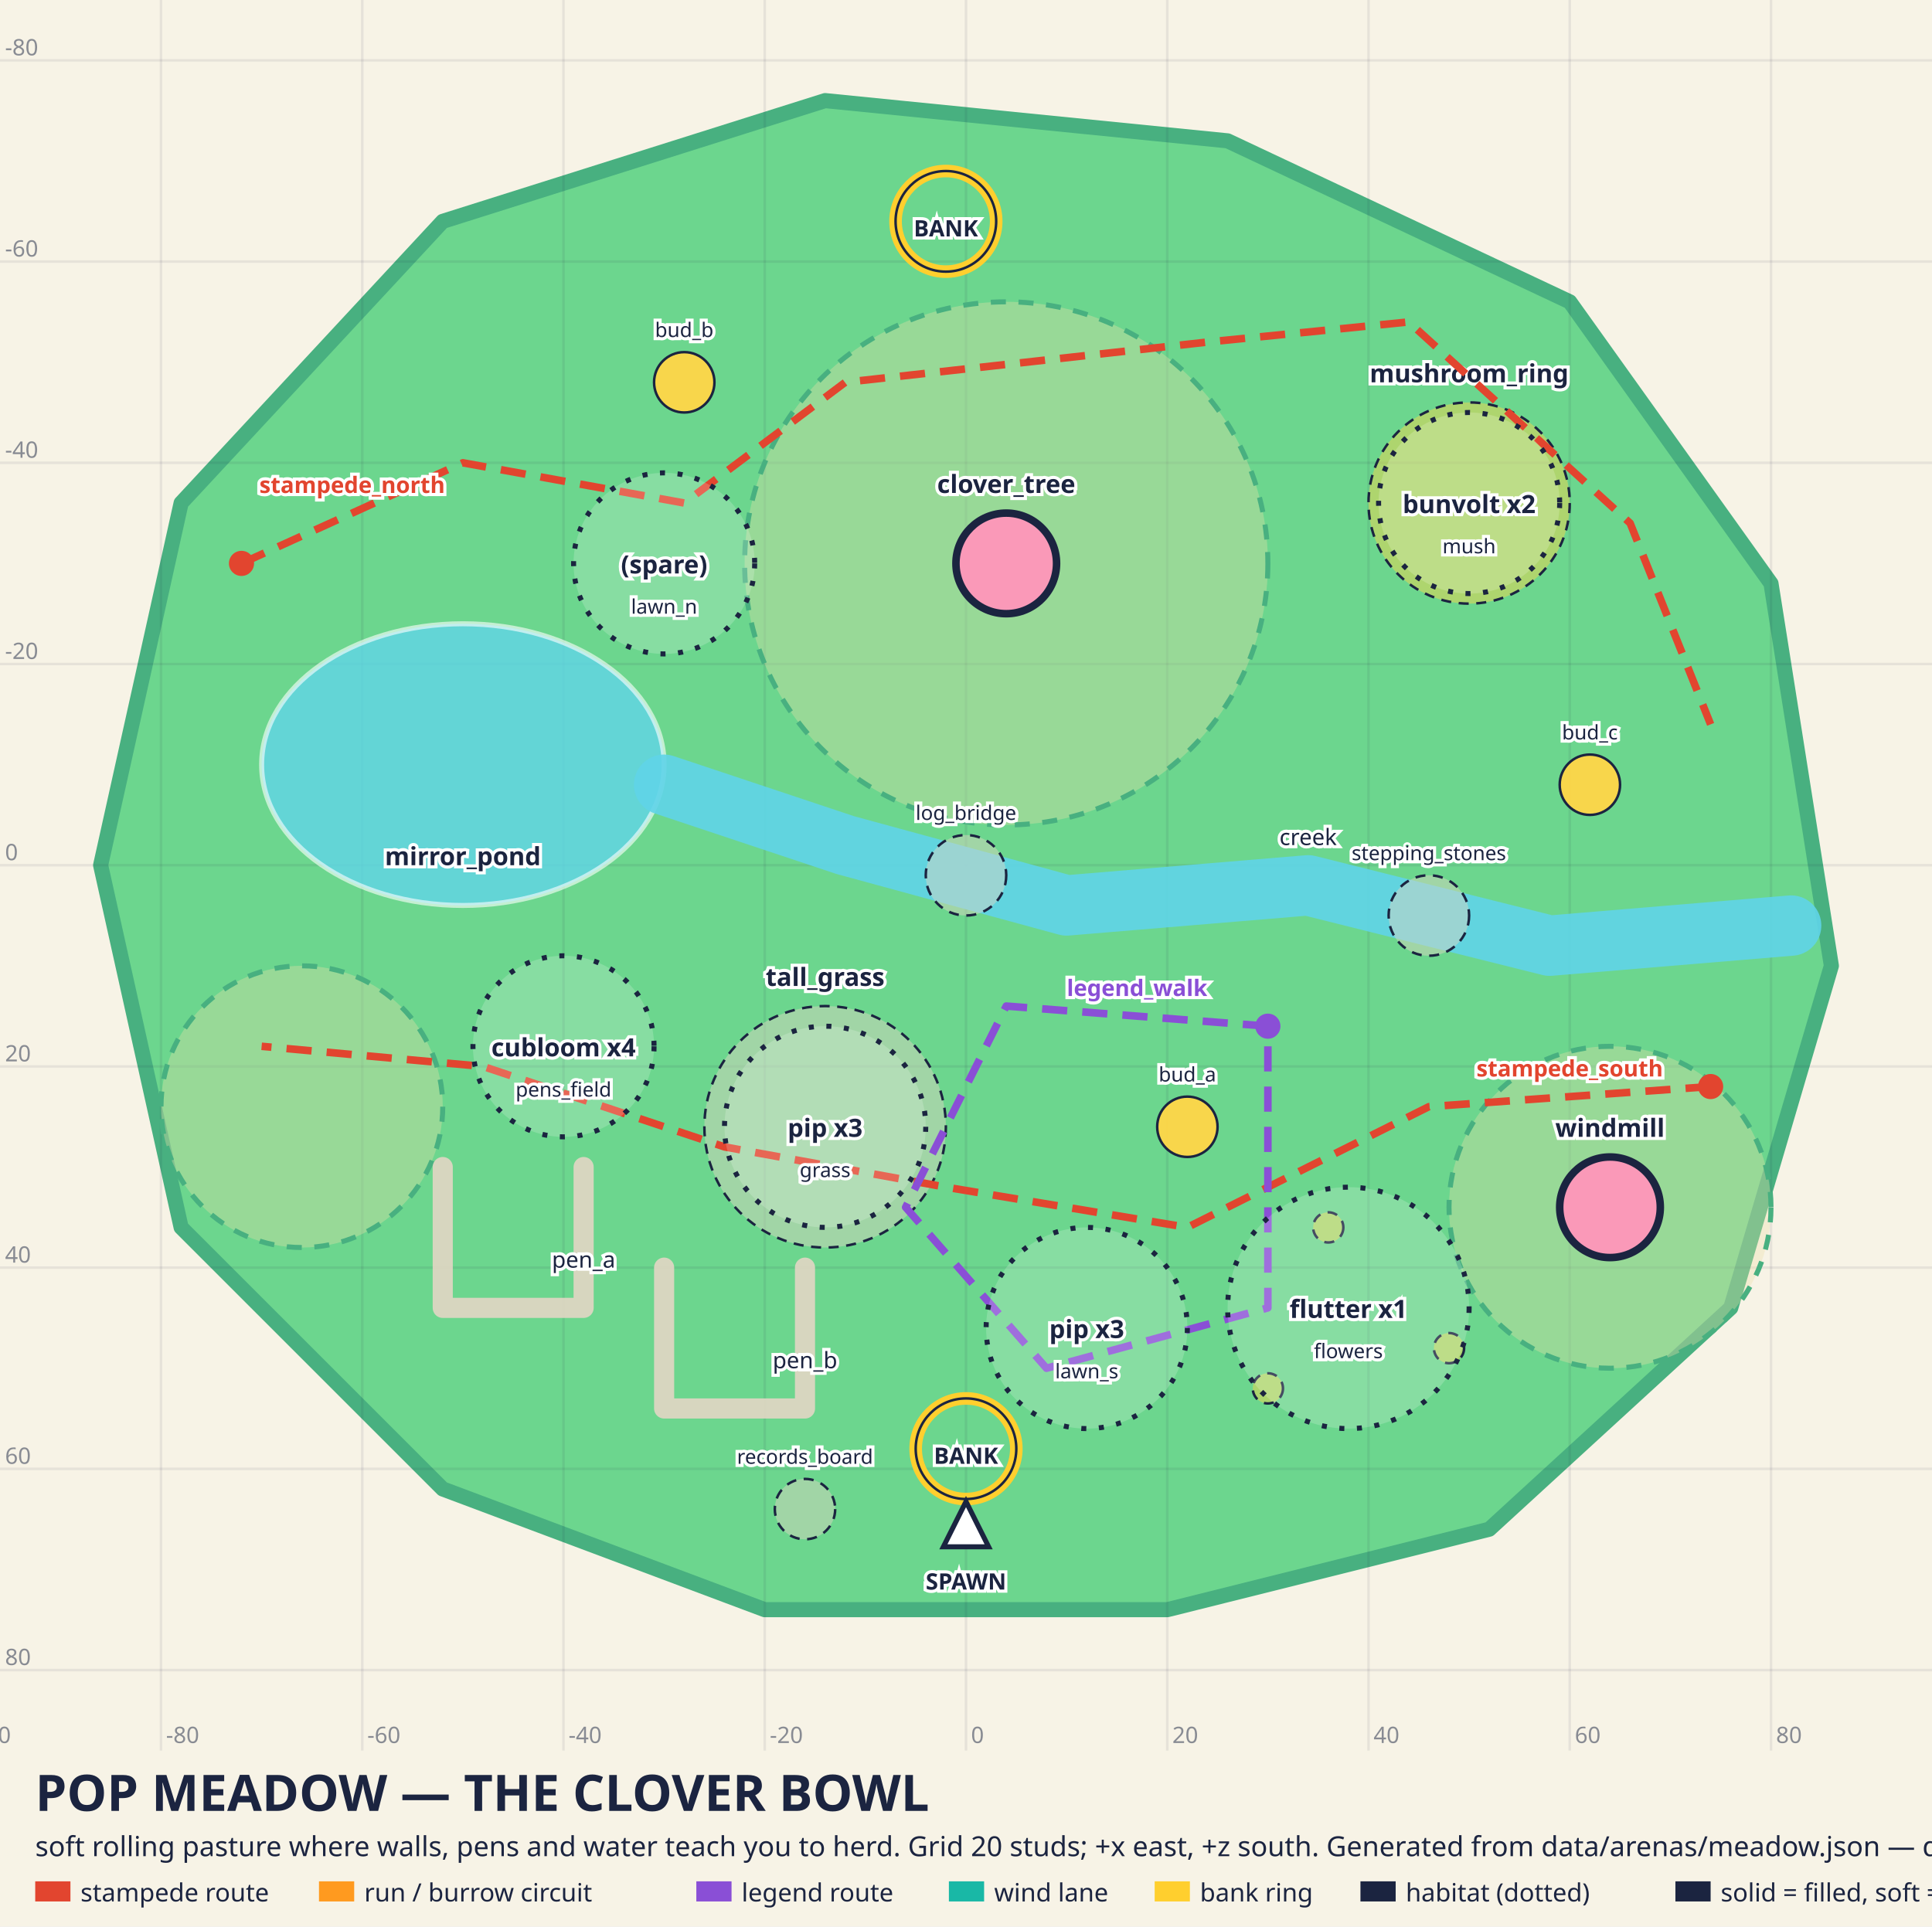
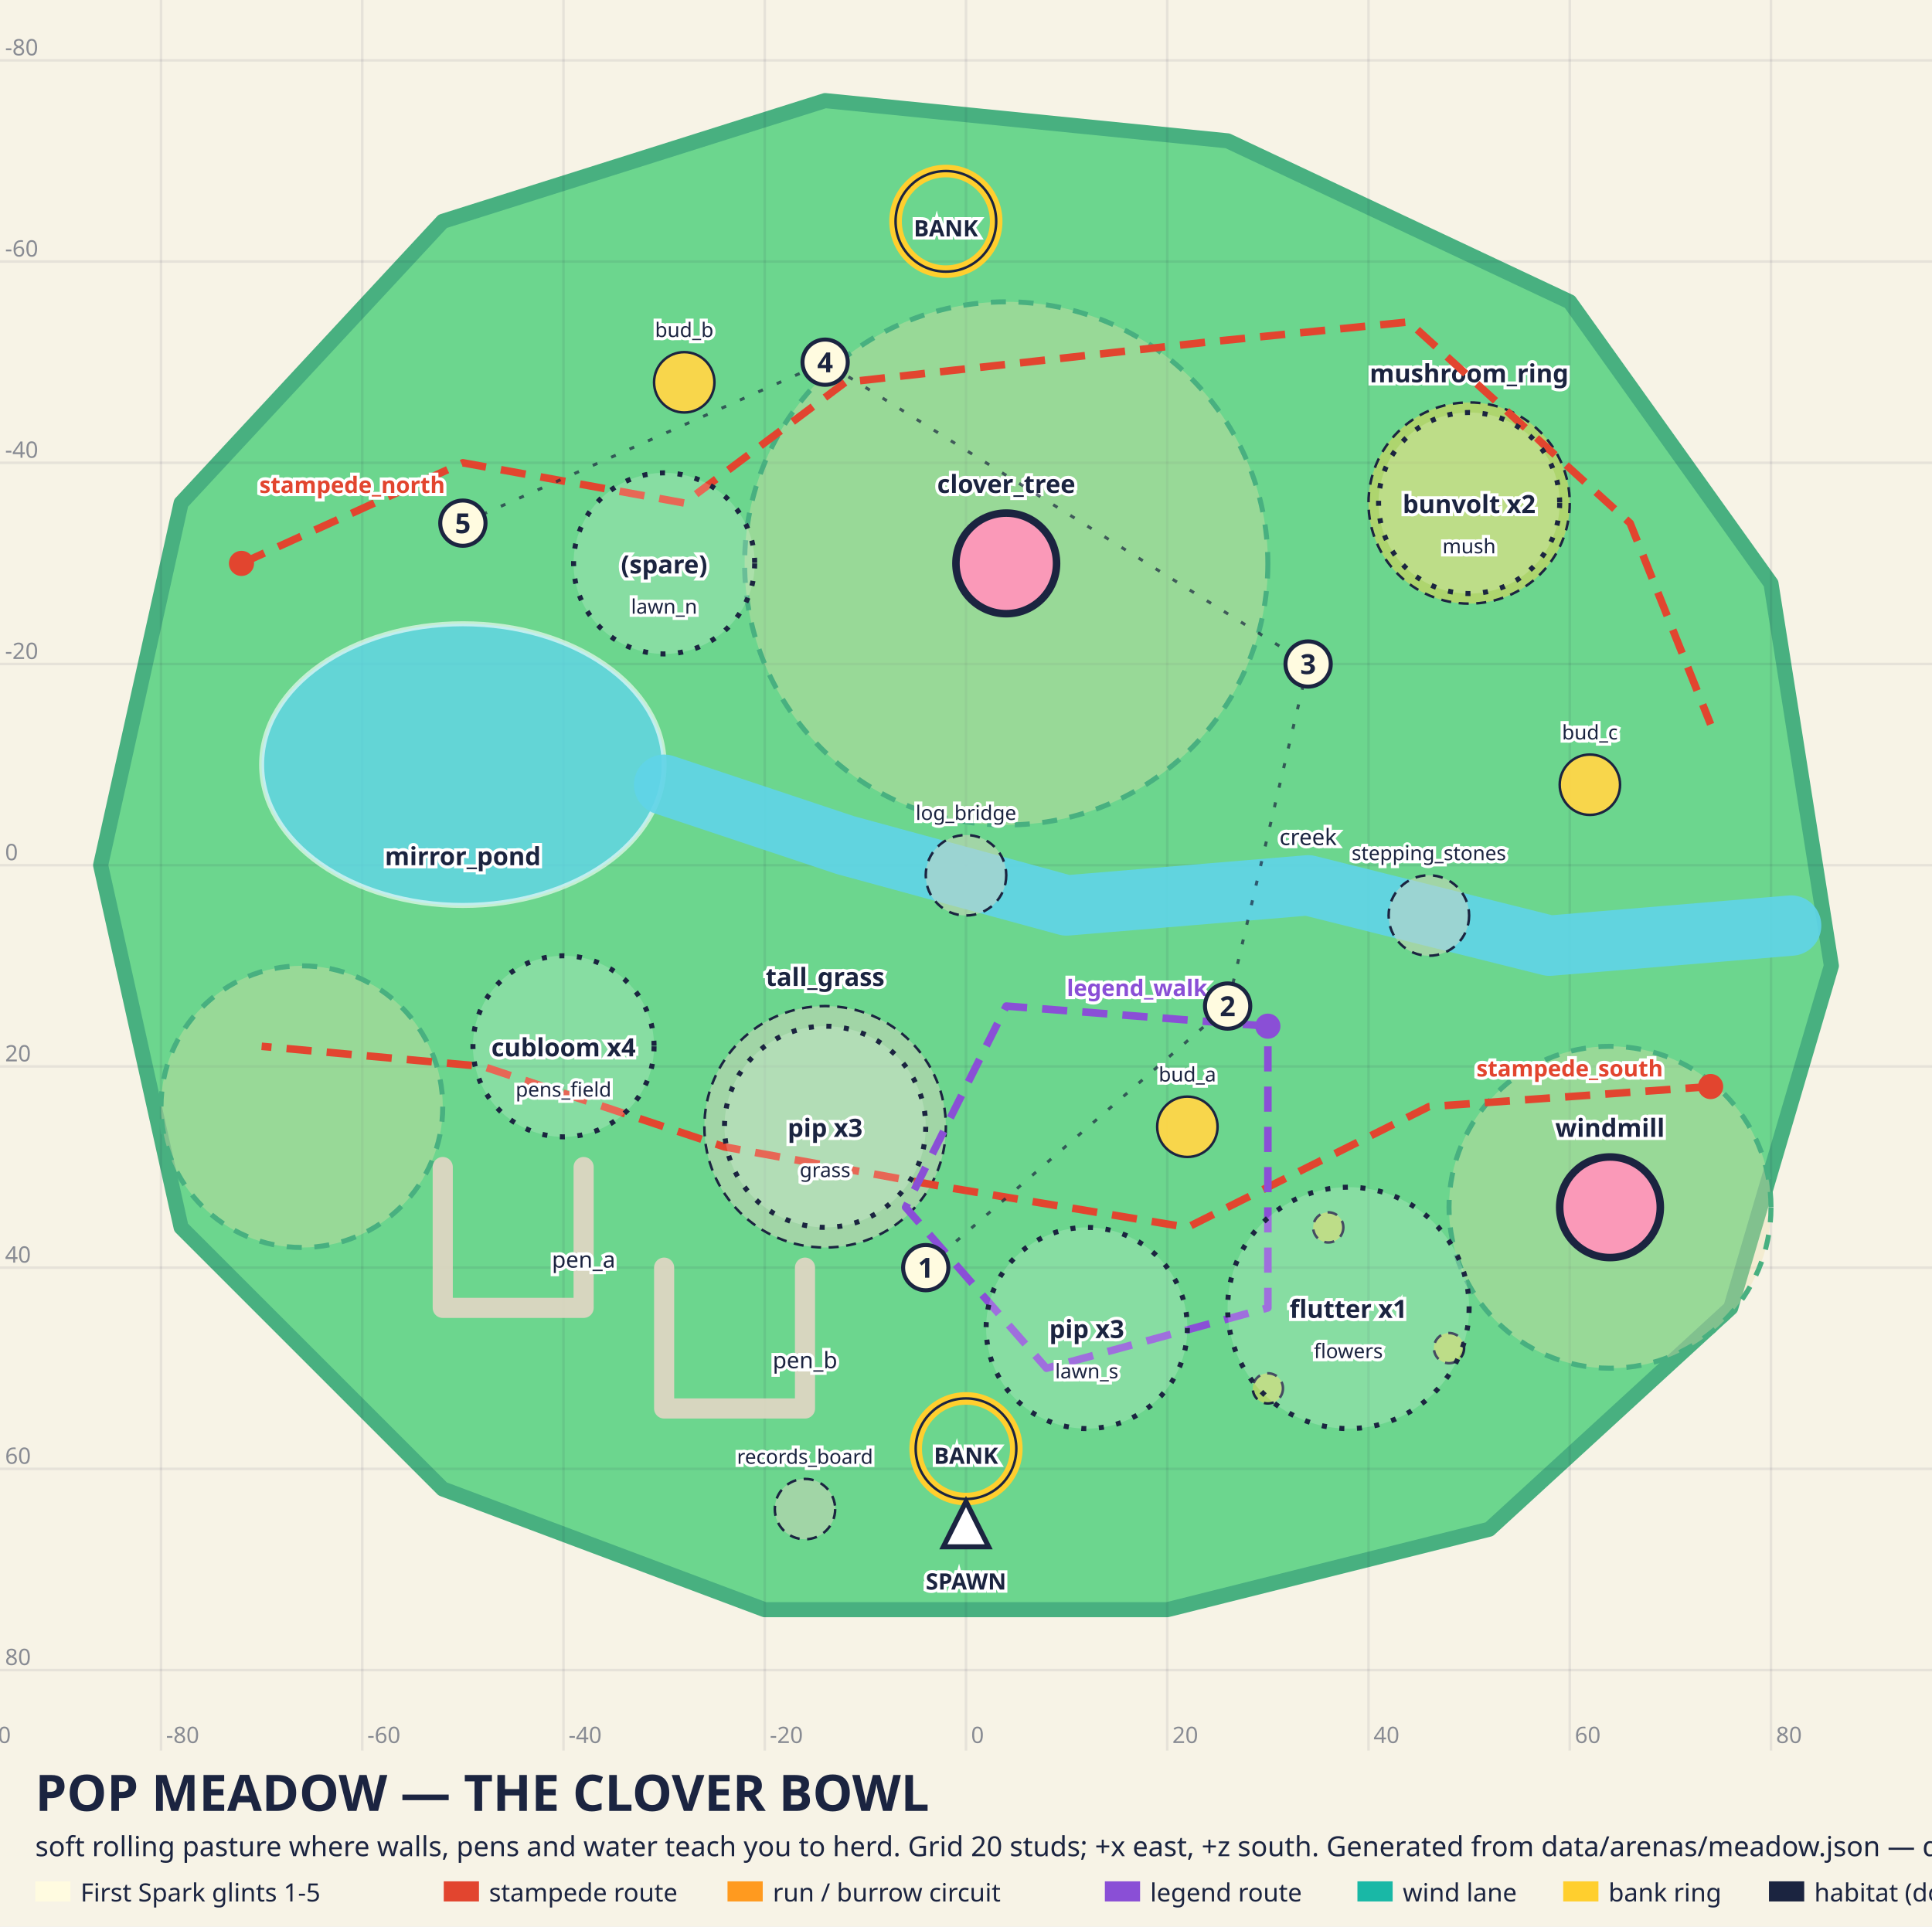
<svg xmlns="http://www.w3.org/2000/svg" viewBox="0 0 768 766" width="768" height="766" font-family="Verdana,sans-serif">
  <rect width="768" height="766" fill="#f7f3e6" />
  <polygon points="304,640 464,640 592,608 688,520 728,384 704,232 624,120 488,56 328,40 176,88 72,200 40,344 72,488 176,592" fill="rgb(108,214,142)" stroke="rgb(72,176,128)" stroke-width="6" stroke-linejoin="round" />
  <line x1="-16" y1="0" x2="-16" y2="696" stroke="#1b2440" stroke-opacity=".08" />
  <text x="-14" y="693" font-size="9" fill="#1b2440" fill-opacity=".5">-100</text>
  <line x1="64" y1="0" x2="64" y2="696" stroke="#1b2440" stroke-opacity=".08" />
  <text x="66" y="693" font-size="9" fill="#1b2440" fill-opacity=".5">-80</text>
  <line x1="144" y1="0" x2="144" y2="696" stroke="#1b2440" stroke-opacity=".08" />
  <text x="146" y="693" font-size="9" fill="#1b2440" fill-opacity=".5">-60</text>
  <line x1="224" y1="0" x2="224" y2="696" stroke="#1b2440" stroke-opacity=".08" />
  <text x="226" y="693" font-size="9" fill="#1b2440" fill-opacity=".5">-40</text>
  <line x1="304" y1="0" x2="304" y2="696" stroke="#1b2440" stroke-opacity=".08" />
  <text x="306" y="693" font-size="9" fill="#1b2440" fill-opacity=".5">-20</text>
  <line x1="384" y1="0" x2="384" y2="696" stroke="#1b2440" stroke-opacity=".08" />
  <text x="386" y="693" font-size="9" fill="#1b2440" fill-opacity=".5">0</text>
  <line x1="464" y1="0" x2="464" y2="696" stroke="#1b2440" stroke-opacity=".08" />
  <text x="466" y="693" font-size="9" fill="#1b2440" fill-opacity=".5">20</text>
  <line x1="544" y1="0" x2="544" y2="696" stroke="#1b2440" stroke-opacity=".08" />
  <text x="546" y="693" font-size="9" fill="#1b2440" fill-opacity=".5">40</text>
  <line x1="624" y1="0" x2="624" y2="696" stroke="#1b2440" stroke-opacity=".08" />
  <text x="626" y="693" font-size="9" fill="#1b2440" fill-opacity=".5">60</text>
  <line x1="704" y1="0" x2="704" y2="696" stroke="#1b2440" stroke-opacity=".08" />
  <text x="706" y="693" font-size="9" fill="#1b2440" fill-opacity=".5">80</text>
  <line x1="0" y1="-56" x2="768" y2="-56" stroke="#1b2440" stroke-opacity=".08" />
  <text x="2" y="-58" font-size="9" fill="#1b2440" fill-opacity=".5">-100</text>
  <line x1="0" y1="24" x2="768" y2="24" stroke="#1b2440" stroke-opacity=".08" />
  <text x="2" y="22" font-size="9" fill="#1b2440" fill-opacity=".5">-80</text>
  <line x1="0" y1="104" x2="768" y2="104" stroke="#1b2440" stroke-opacity=".08" />
  <text x="2" y="102" font-size="9" fill="#1b2440" fill-opacity=".5">-60</text>
  <line x1="0" y1="184" x2="768" y2="184" stroke="#1b2440" stroke-opacity=".08" />
  <text x="2" y="182" font-size="9" fill="#1b2440" fill-opacity=".5">-40</text>
  <line x1="0" y1="264" x2="768" y2="264" stroke="#1b2440" stroke-opacity=".08" />
  <text x="2" y="262" font-size="9" fill="#1b2440" fill-opacity=".5">-20</text>
  <line x1="0" y1="344" x2="768" y2="344" stroke="#1b2440" stroke-opacity=".08" />
  <text x="2" y="342" font-size="9" fill="#1b2440" fill-opacity=".5">0</text>
  <line x1="0" y1="424" x2="768" y2="424" stroke="#1b2440" stroke-opacity=".08" />
  <text x="2" y="422" font-size="9" fill="#1b2440" fill-opacity=".5">20</text>
  <line x1="0" y1="504" x2="768" y2="504" stroke="#1b2440" stroke-opacity=".08" />
  <text x="2" y="502" font-size="9" fill="#1b2440" fill-opacity=".5">40</text>
  <line x1="0" y1="584" x2="768" y2="584" stroke="#1b2440" stroke-opacity=".08" />
  <text x="2" y="582" font-size="9" fill="#1b2440" fill-opacity=".5">60</text>
  <line x1="0" y1="664" x2="768" y2="664" stroke="#1b2440" stroke-opacity=".08" />
  <text x="2" y="662" font-size="9" fill="#1b2440" fill-opacity=".5">80</text>
  <circle cx="400" cy="224" r="104" fill="rgb(236,222,170)" fill-opacity="0.35" stroke="rgb(72,176,128)" stroke-dasharray="6 5" stroke-width="2" />
  <circle cx="640" cy="480" r="64" fill="rgb(236,222,170)" fill-opacity="0.35" stroke="rgb(72,176,128)" stroke-dasharray="6 5" stroke-width="2" />
  <circle cx="120" cy="440" r="56" fill="rgb(236,222,170)" fill-opacity="0.35" stroke="rgb(72,176,128)" stroke-dasharray="6 5" stroke-width="2" />
  <circle cx="400" cy="224" r="20" fill="rgb(255,150,186)" fill-opacity="0.95" stroke="#1b2440" stroke-width="3" />
  <text x="400" y="196" font-size="10" font-weight="bold" text-anchor="middle" fill="#1b2440" stroke="#fff" stroke-width="2.5" paint-order="stroke">clover_tree</text>
  <ellipse cx="184" cy="304" rx="80" ry="56" fill="rgb(96,212,232)" fill-opacity=".8" stroke="#fff" stroke-opacity=".6" stroke-width="2" />
  <text x="184" y="344" font-size="10" font-weight="bold" text-anchor="middle" fill="#1b2440" stroke="#fff" stroke-width="2.5" paint-order="stroke">mirror_pond</text>
  <polyline points="264,312 336,336 424,360 520,352 616,376 712,368" fill="none" stroke="rgb(96,212,232)" stroke-width="24" stroke-linejoin="round" stroke-linecap="round" stroke-opacity=".9" />
  <text x="520" y="336" font-size="9" font-weight="normal" text-anchor="middle" fill="#1b2440" stroke="#fff" stroke-width="2.5" paint-order="stroke">creek</text>
  <circle cx="384" cy="348" r="16" fill="rgb(226,214,196)" fill-opacity="0.45" stroke="#1b2440" stroke-width="1" stroke-dasharray="4 3" />
  <text x="384" y="326" font-size="8" font-weight="normal" text-anchor="middle" fill="#1b2440" stroke="#fff" stroke-width="2.5" paint-order="stroke">log_bridge</text>
  <circle cx="568" cy="364" r="16" fill="rgb(226,214,196)" fill-opacity="0.45" stroke="#1b2440" stroke-width="1" stroke-dasharray="4 3" />
  <text x="568" y="342" font-size="8" font-weight="normal" text-anchor="middle" fill="#1b2440" stroke="#fff" stroke-width="2.5" paint-order="stroke">stepping_stones</text>
  <circle cx="584" cy="200" r="40" fill="rgb(255,214,72)" fill-opacity="0.45" stroke="#1b2440" stroke-width="1" stroke-dasharray="4 3" />
  <text x="584" y="152" font-size="10" font-weight="bold" text-anchor="middle" fill="#1b2440" stroke="#fff" stroke-width="2.5" paint-order="stroke">mushroom_ring</text>
  <circle cx="640" cy="480" r="20" fill="rgb(255,150,186)" fill-opacity="0.95" stroke="#1b2440" stroke-width="3" />
  <text x="640" y="452" font-size="10" font-weight="bold" text-anchor="middle" fill="#1b2440" stroke="#fff" stroke-width="2.5" paint-order="stroke">windmill</text>
  <polyline points="176,464 176,520 232,520 232,464" fill="none" stroke="rgb(226,214,196)" stroke-width="8" stroke-linejoin="round" stroke-linecap="round" stroke-opacity=".9" />
  <text x="232" y="504" font-size="9" font-weight="normal" text-anchor="middle" fill="#1b2440" stroke="#fff" stroke-width="2.5" paint-order="stroke">pen_a</text>
  <polyline points="264,504 264,560 320,560 320,504" fill="none" stroke="rgb(226,214,196)" stroke-width="8" stroke-linejoin="round" stroke-linecap="round" stroke-opacity=".9" />
  <text x="320" y="544" font-size="9" font-weight="normal" text-anchor="middle" fill="#1b2440" stroke="#fff" stroke-width="2.5" paint-order="stroke">pen_b</text>
  <circle cx="328" cy="448" r="48" fill="rgb(226,214,196)" fill-opacity="0.45" stroke="#1b2440" stroke-width="1" stroke-dasharray="4 3" />
  <text x="328" y="392" font-size="10" font-weight="bold" text-anchor="middle" fill="#1b2440" stroke="#fff" stroke-width="2.5" paint-order="stroke">tall_grass</text>
  <circle cx="472" cy="448" r="12" fill="rgb(255,214,72)" fill-opacity="0.95" stroke="#1b2440" stroke-width="1" />
  <text x="472" y="430" font-size="8" font-weight="normal" text-anchor="middle" fill="#1b2440" stroke="#fff" stroke-width="2.5" paint-order="stroke">bud_a</text>
  <circle cx="272" cy="152" r="12" fill="rgb(255,214,72)" fill-opacity="0.95" stroke="#1b2440" stroke-width="1" />
  <text x="272" y="134" font-size="8" font-weight="normal" text-anchor="middle" fill="#1b2440" stroke="#fff" stroke-width="2.5" paint-order="stroke">bud_b</text>
  <circle cx="632" cy="312" r="12" fill="rgb(255,214,72)" fill-opacity="0.95" stroke="#1b2440" stroke-width="1" />
  <text x="632" y="294" font-size="8" font-weight="normal" text-anchor="middle" fill="#1b2440" stroke="#fff" stroke-width="2.5" paint-order="stroke">bud_c</text>
  <circle cx="528" cy="488" r="6.0" fill="rgb(255,214,72)" fill-opacity="0.45" stroke="#1b2440" stroke-width="1" stroke-dasharray="4 3" />
  <circle cx="576" cy="536" r="6.0" fill="rgb(255,214,72)" fill-opacity="0.45" stroke="#1b2440" stroke-width="1" stroke-dasharray="4 3" />
  <circle cx="504" cy="552" r="6.0" fill="rgb(255,214,72)" fill-opacity="0.45" stroke="#1b2440" stroke-width="1" stroke-dasharray="4 3" />
  <circle cx="320" cy="600" r="12" fill="rgb(226,214,196)" fill-opacity="0.45" stroke="#1b2440" stroke-width="1" stroke-dasharray="4 3" />
  <text x="320" y="582" font-size="8" font-weight="normal" text-anchor="middle" fill="#1b2440" stroke="#fff" stroke-width="2.5" paint-order="stroke">records_board</text>
  <polyline points="96,224 184,184 272,200 336,152 480,136 560,128 648,208 680,288" fill="none" stroke="#e2452f" stroke-width="3" stroke-dasharray="10 6" stroke-linejoin="round" />
  <circle cx="96" cy="224" r="5" fill="#e2452f" />
  <text x="140" y="196" font-size="9" font-weight="bold" text-anchor="middle" fill="#e2452f" stroke="#fff" stroke-width="2.5" paint-order="stroke">stampede_north</text>
  <polyline points="680,432 568,440 472,488 376,472 288,456 192,424 104,416" fill="none" stroke="#e2452f" stroke-width="3" stroke-dasharray="10 6" stroke-linejoin="round" />
  <circle cx="680" cy="432" r="5" fill="#e2452f" />
  <text x="624" y="428" font-size="9" font-weight="bold" text-anchor="middle" fill="#e2452f" stroke="#fff" stroke-width="2.5" paint-order="stroke">stampede_south</text>
  <polygon points="504,408 400,400 360,480 416,544 504,520" fill="none" stroke="#8a4fd6" stroke-width="3" stroke-dasharray="10 6" stroke-linejoin="round" />
  <circle cx="504" cy="408" r="5" fill="#8a4fd6" />
  <text x="452" y="396" font-size="9" font-weight="bold" text-anchor="middle" fill="#8a4fd6" stroke="#fff" stroke-width="2.5" paint-order="stroke">legend_walk</text>
+   <polyline points="368,504 488,400 520,264 328,144 184,208" fill="none" stroke="#1b2440" stroke-width="1.2" stroke-dasharray="2 6" stroke-opacity=".7" />
+   <circle cx="368" cy="504" r="9" fill="#fffbe0" stroke="#1b2440" stroke-width="1.6" />
+   <text x="368" y="508" font-size="11" font-weight="bold" text-anchor="middle" fill="#1b2440">1</text>
+   <circle cx="488" cy="400" r="9" fill="#fffbe0" stroke="#1b2440" stroke-width="1.6" />
+   <text x="488" y="404" font-size="11" font-weight="bold" text-anchor="middle" fill="#1b2440">2</text>
+   <circle cx="520" cy="264" r="9" fill="#fffbe0" stroke="#1b2440" stroke-width="1.6" />
+   <text x="520" y="268" font-size="11" font-weight="bold" text-anchor="middle" fill="#1b2440">3</text>
+   <circle cx="328" cy="144" r="9" fill="#fffbe0" stroke="#1b2440" stroke-width="1.6" />
+   <text x="328" y="148" font-size="11" font-weight="bold" text-anchor="middle" fill="#1b2440">4</text>
+   <circle cx="184" cy="208" r="9" fill="#fffbe0" stroke="#1b2440" stroke-width="1.6" />
+   <text x="184" y="212" font-size="11" font-weight="bold" text-anchor="middle" fill="#1b2440">5</text>
  <circle cx="432" cy="528" r="40" fill="#fff" fill-opacity=".18" stroke="#1b2440" stroke-width="2" stroke-dasharray="2 5" />
  <text x="432" y="532" font-size="10" font-weight="bold" text-anchor="middle" fill="#1b2440" stroke="#fff" stroke-width="2.5" paint-order="stroke">pip x3</text>
  <text x="432" y="548" font-size="8" font-weight="normal" text-anchor="middle" fill="#1b2440" stroke="#fff" stroke-width="2.5" paint-order="stroke">lawn_s</text>
  <circle cx="264" cy="224" r="36" fill="#fff" fill-opacity=".18" stroke="#1b2440" stroke-width="2" stroke-dasharray="2 5" />
  <text x="264" y="228" font-size="10" font-weight="bold" text-anchor="middle" fill="#1b2440" stroke="#fff" stroke-width="2.5" paint-order="stroke">(spare)</text>
  <text x="264" y="244" font-size="8" font-weight="normal" text-anchor="middle" fill="#1b2440" stroke="#fff" stroke-width="2.5" paint-order="stroke">lawn_n</text>
  <circle cx="328" cy="448" r="40" fill="#fff" fill-opacity=".18" stroke="#1b2440" stroke-width="2" stroke-dasharray="2 5" />
  <text x="328" y="452" font-size="10" font-weight="bold" text-anchor="middle" fill="#1b2440" stroke="#fff" stroke-width="2.5" paint-order="stroke">pip x3</text>
  <text x="328" y="468" font-size="8" font-weight="normal" text-anchor="middle" fill="#1b2440" stroke="#fff" stroke-width="2.5" paint-order="stroke">grass</text>
  <circle cx="584" cy="200" r="36" fill="#fff" fill-opacity=".18" stroke="#1b2440" stroke-width="2" stroke-dasharray="2 5" />
  <text x="584" y="204" font-size="10" font-weight="bold" text-anchor="middle" fill="#1b2440" stroke="#fff" stroke-width="2.5" paint-order="stroke">bunvolt x2</text>
  <text x="584" y="220" font-size="8" font-weight="normal" text-anchor="middle" fill="#1b2440" stroke="#fff" stroke-width="2.5" paint-order="stroke">mush</text>
  <circle cx="224" cy="416" r="36" fill="#fff" fill-opacity=".18" stroke="#1b2440" stroke-width="2" stroke-dasharray="2 5" />
  <text x="224" y="420" font-size="10" font-weight="bold" text-anchor="middle" fill="#1b2440" stroke="#fff" stroke-width="2.5" paint-order="stroke">cubloom x4</text>
  <text x="224" y="436" font-size="8" font-weight="normal" text-anchor="middle" fill="#1b2440" stroke="#fff" stroke-width="2.5" paint-order="stroke">pens_field</text>
  <circle cx="536" cy="520" r="48" fill="#fff" fill-opacity=".18" stroke="#1b2440" stroke-width="2" stroke-dasharray="2 5" />
  <text x="536" y="524" font-size="10" font-weight="bold" text-anchor="middle" fill="#1b2440" stroke="#fff" stroke-width="2.5" paint-order="stroke">flutter x1</text>
  <text x="536" y="540" font-size="8" font-weight="normal" text-anchor="middle" fill="#1b2440" stroke="#fff" stroke-width="2.5" paint-order="stroke">flowers</text>
  <circle cx="384" cy="576" r="20" fill="none" stroke="#ffcf2e" stroke-width="5" />
  <circle cx="384" cy="576" r="20" fill="none" stroke="#1b2440" stroke-width="1" />
  <text x="384" y="582" font-size="9" font-weight="bold" text-anchor="middle" fill="#1b2440" stroke="#fff" stroke-width="2.5" paint-order="stroke">BANK</text>
  <circle cx="376" cy="88" r="20" fill="none" stroke="#ffcf2e" stroke-width="5" />
  <circle cx="376" cy="88" r="20" fill="none" stroke="#1b2440" stroke-width="1" />
  <text x="376" y="94" font-size="9" font-weight="bold" text-anchor="middle" fill="#1b2440" stroke="#fff" stroke-width="2.5" paint-order="stroke">BANK</text>
  <path d="M375 615 L384 597 L393 615z" fill="#fff" stroke="#1b2440" stroke-width="2" />
  <text x="384" y="632" font-size="9" font-weight="bold" text-anchor="middle" fill="#1b2440" stroke="#fff" stroke-width="2.5" paint-order="stroke">SPAWN</text>
  <text x="14" y="720" font-size="20" font-weight="bold" fill="#1b2440">POP MEADOW — THE CLOVER BOWL</text>
  <text x="14" y="738" font-size="11" fill="#1b2440">soft rolling pasture where walls, pens and water teach you to herd. Grid 20 studs; +x east, +z south. Generated from data/arenas/meadow.json — do not edit by hand.</text>
-   <rect x="14" y="748" width="14" height="8" fill="#e2452f" />
-   <text x="32" y="756" font-size="10" fill="#1b2440">stampede route</text>
-   <rect x="126.8" y="748" width="14" height="8" fill="#ff9a1f" />
-   <text x="144.8" y="756" font-size="10" fill="#1b2440">run / burrow circuit</text>
-   <rect x="276.8" y="748" width="14" height="8" fill="#8a4fd6" />
-   <text x="294.8" y="756" font-size="10" fill="#1b2440">legend route</text>
-   <rect x="377.2" y="748" width="14" height="8" fill="#19b8a6" />
-   <text x="395.2" y="756" font-size="10" fill="#1b2440">wind lane</text>
-   <rect x="459" y="748" width="14" height="8" fill="#ffcf2e" />
-   <text x="477" y="756" font-size="10" fill="#1b2440">bank ring</text>
-   <rect x="540.8" y="748" width="14" height="8" fill="#1b2440" />
-   <text x="558.8" y="756" font-size="10" fill="#1b2440">habitat (dotted)</text>
-   <rect x="666" y="748" width="14" height="8" fill="#1b2440" />
-   <text x="684" y="756" font-size="10" fill="#1b2440">solid = filled, soft = dashed</text>
+   <rect x="14" y="748" width="14" height="8" fill="#fffbe0" />
+   <text x="32" y="756" font-size="10" fill="#1b2440">First Spark glints 1-5</text>
+   <rect x="176.4" y="748" width="14" height="8" fill="#e2452f" />
+   <text x="194.4" y="756" font-size="10" fill="#1b2440">stampede route</text>
+   <rect x="289.2" y="748" width="14" height="8" fill="#ff9a1f" />
+   <text x="307.2" y="756" font-size="10" fill="#1b2440">run / burrow circuit</text>
+   <rect x="439.2" y="748" width="14" height="8" fill="#8a4fd6" />
+   <text x="457.2" y="756" font-size="10" fill="#1b2440">legend route</text>
+   <rect x="539.6" y="748" width="14" height="8" fill="#19b8a6" />
+   <text x="557.6" y="756" font-size="10" fill="#1b2440">wind lane</text>
+   <rect x="621.4" y="748" width="14" height="8" fill="#ffcf2e" />
+   <text x="639.4" y="756" font-size="10" fill="#1b2440">bank ring</text>
+   <rect x="703.2" y="748" width="14" height="8" fill="#1b2440" />
+   <text x="721.2" y="756" font-size="10" fill="#1b2440">habitat (dotted)</text>
+   <rect x="828.4" y="748" width="14" height="8" fill="#1b2440" />
+   <text x="846.4" y="756" font-size="10" fill="#1b2440">solid = filled, soft = dashed</text>
</svg>
